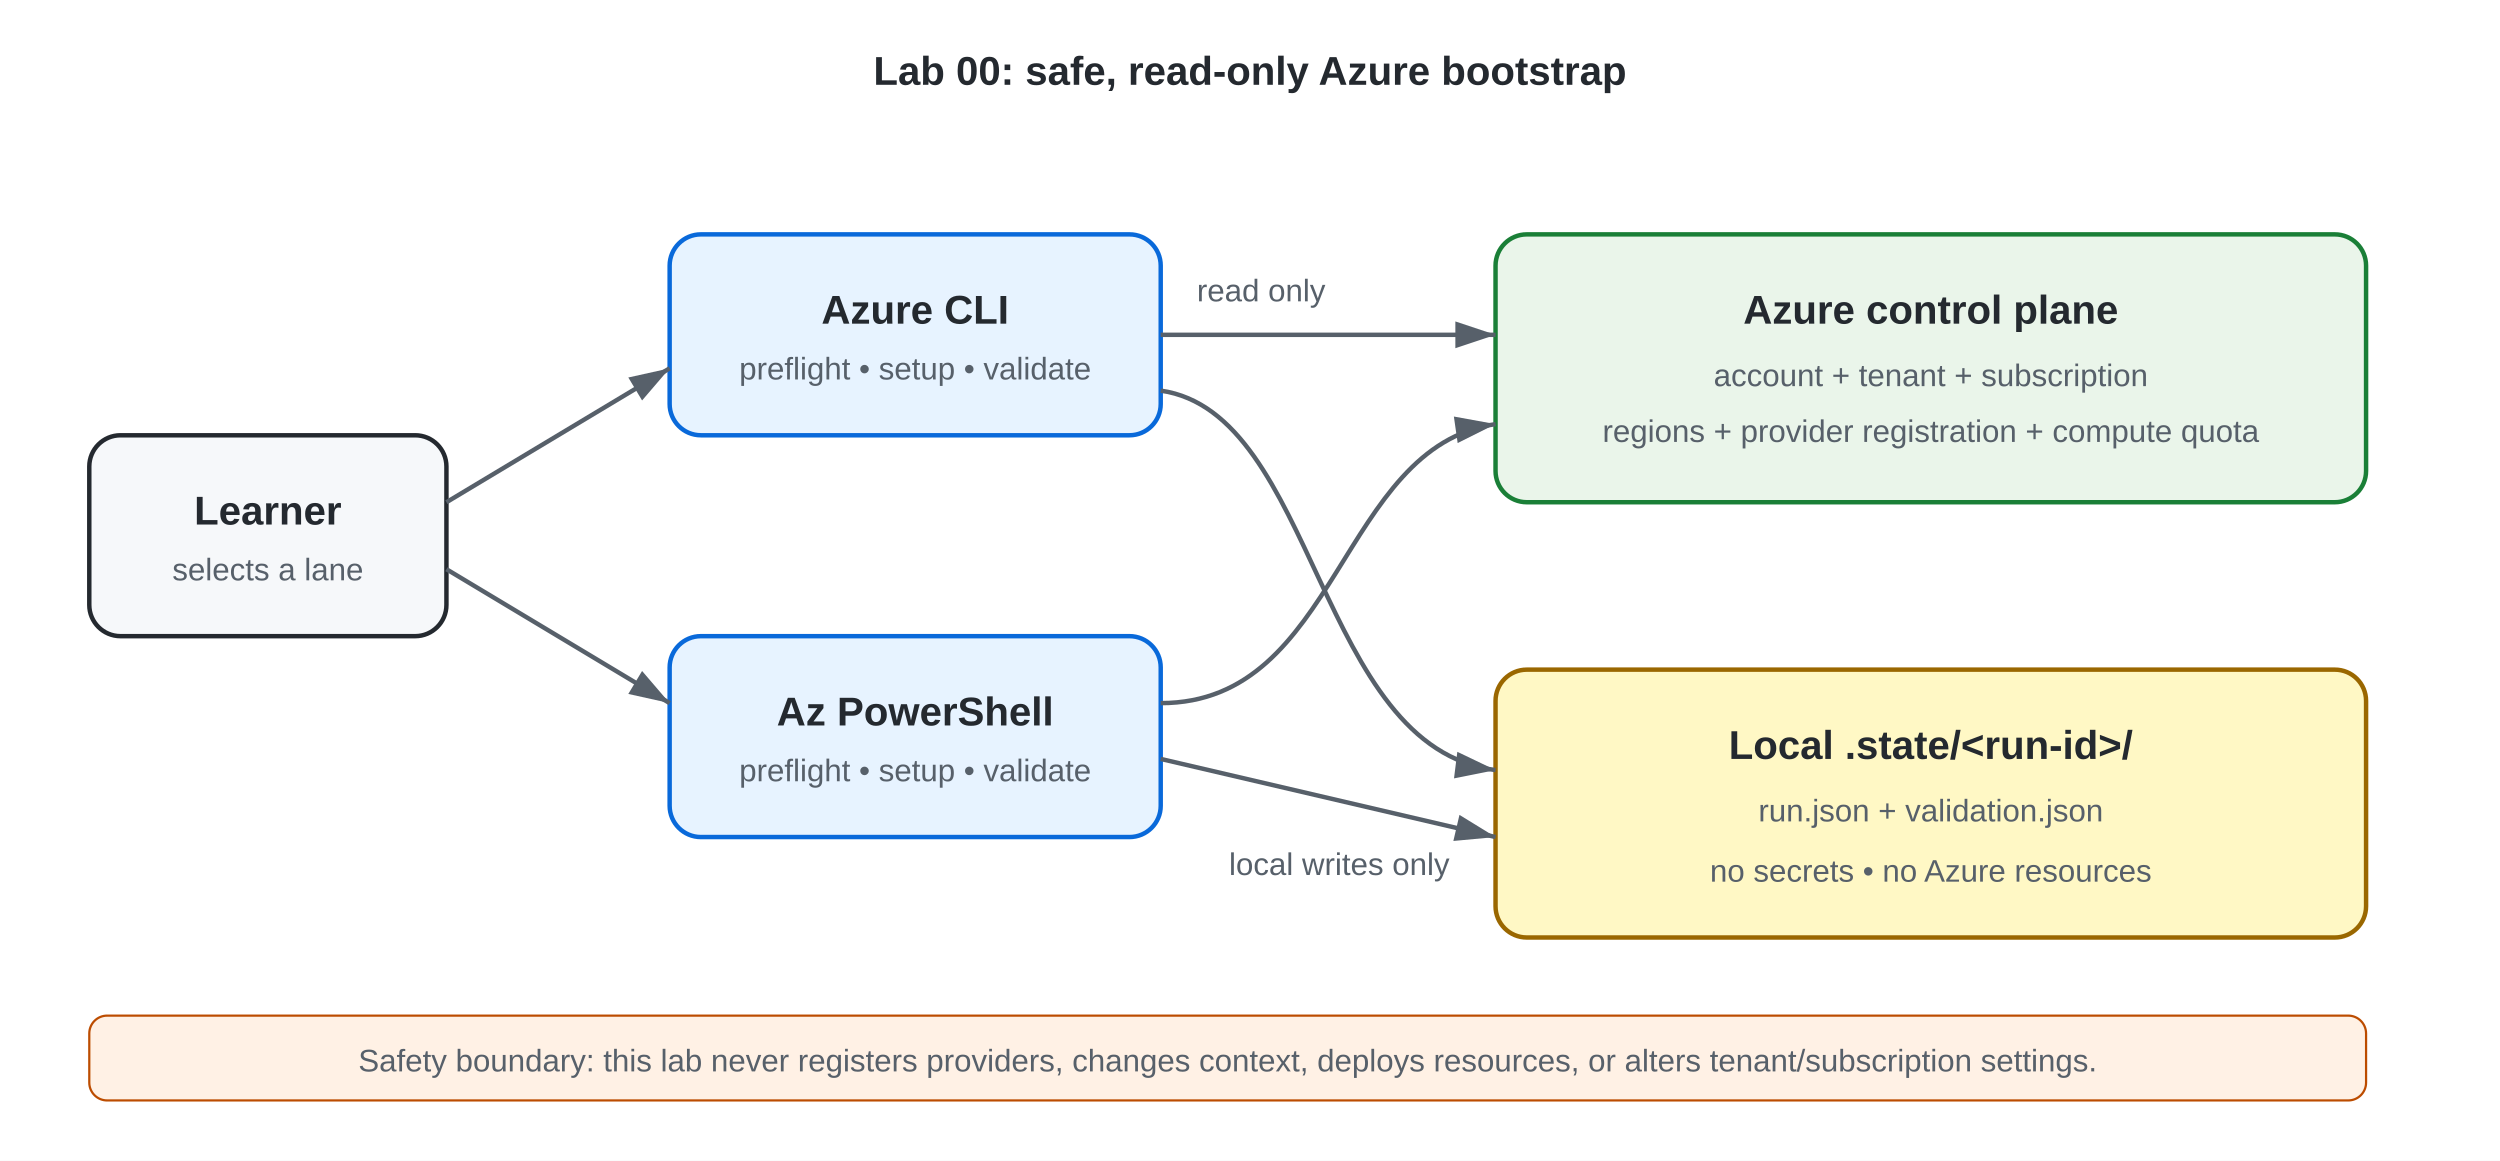
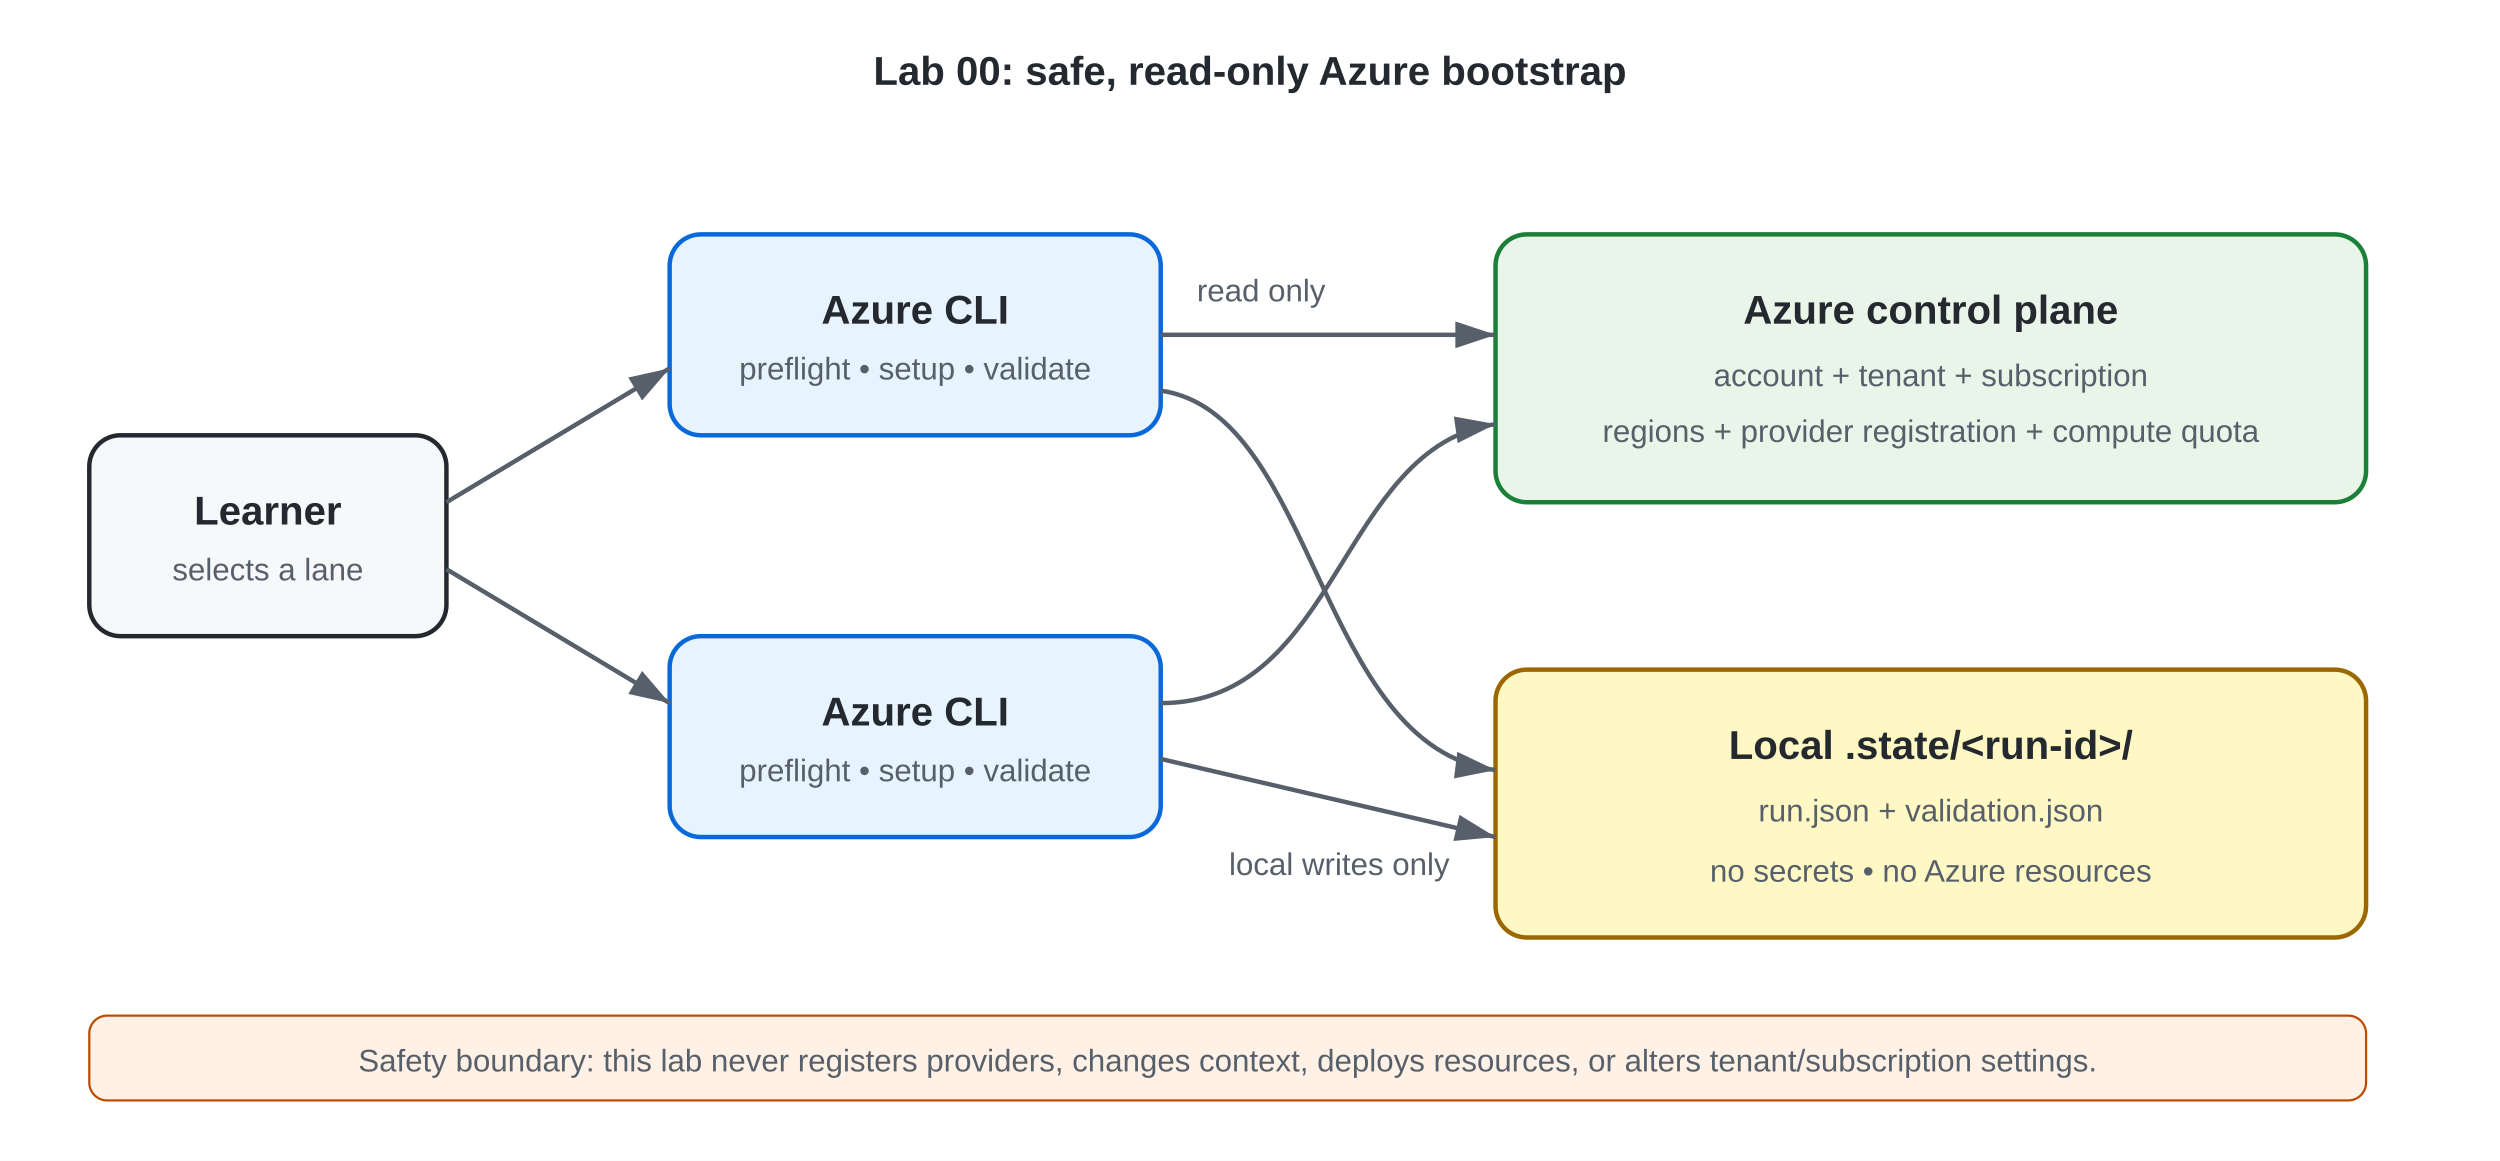
<svg xmlns="http://www.w3.org/2000/svg" width="1120" height="520" viewBox="0 0 1120 520" role="img" aria-labelledby="title desc">
  <defs>
    <marker id="arrow" markerWidth="10" markerHeight="10" refX="9" refY="3" orient="auto" markerUnits="strokeWidth">
      <path d="M0,0 L0,6 L9,3 z" fill="#57606a" />
    </marker>
    <style>
      .box{stroke-width:2;rx:14}.label{font:600 18px 'Segoe UI',Arial,sans-serif;fill:#24292f}.small{font:14px 'Segoe UI',Arial,sans-serif;fill:#57606a}.line{stroke:#57606a;stroke-width:2;fill:none;marker-end:url(#arrow)}
    </style>
  </defs>
  <rect width="1120" height="520" fill="#ffffff" />
  <text x="560" y="38" text-anchor="middle" class="label" font-size="24">Lab 00: safe, read-only Azure bootstrap</text>
  <rect class="box" x="40" y="195" width="160" height="90" fill="#f6f8fa" stroke="#24292f" />
  <text x="120" y="235" text-anchor="middle" class="label">Learner</text>
  <text x="120" y="260" text-anchor="middle" class="small">selects a lane</text>
  <rect class="box" x="300" y="105" width="220" height="90" fill="#e7f3ff" stroke="#0969da" />
  <text x="410" y="145" text-anchor="middle" class="label">Azure CLI</text>
  <text x="410" y="170" text-anchor="middle" class="small">preflight • setup • validate</text>
  <rect class="box" x="300" y="285" width="220" height="90" fill="#e7f3ff" stroke="#0969da" />
-   <text x="410" y="325" text-anchor="middle" class="label">Az PowerShell</text>
+   <text x="410" y="325" text-anchor="middle" class="label">Azure CLI</text>
  <text x="410" y="350" text-anchor="middle" class="small">preflight • setup • validate</text>
  <rect class="box" x="670" y="105" width="390" height="120" fill="#eaf5ea" stroke="#1a7f37" />
  <text x="865" y="145" text-anchor="middle" class="label">Azure control plane</text>
  <text x="865" y="173" text-anchor="middle" class="small">account + tenant + subscription</text>
  <text x="865" y="198" text-anchor="middle" class="small">regions + provider registration + compute quota</text>
  <rect class="box" x="670" y="300" width="390" height="120" fill="#fff8c5" stroke="#9a6700" />
  <text x="865" y="340" text-anchor="middle" class="label">Local .state/&lt;run-id&gt;/</text>
  <text x="865" y="368" text-anchor="middle" class="small">run.json + validation.json</text>
  <text x="865" y="395" text-anchor="middle" class="small">no secrets • no Azure resources</text>
  <path class="line" d="M200 225 L300 165" />
  <path class="line" d="M200 255 L300 315" />
  <path class="line" d="M520 150 L670 150" />
  <path class="line" d="M520 315 C600 315 600 200 670 190" />
  <path class="line" d="M520 175 C590 185 590 335 670 345" />
  <path class="line" d="M520 340 L670 375" />
  <text x="565" y="135" text-anchor="middle" class="small">read only</text>
  <text x="600" y="392" text-anchor="middle" class="small">local writes only</text>
  <rect x="40" y="455" width="1020" height="38" rx="8" fill="#fff1e5" stroke="#bc4c00" />
  <text x="550" y="480" text-anchor="middle" class="small">Safety boundary: this lab never registers providers, changes context, deploys resources, or alters tenant/subscription settings.</text>
</svg>
